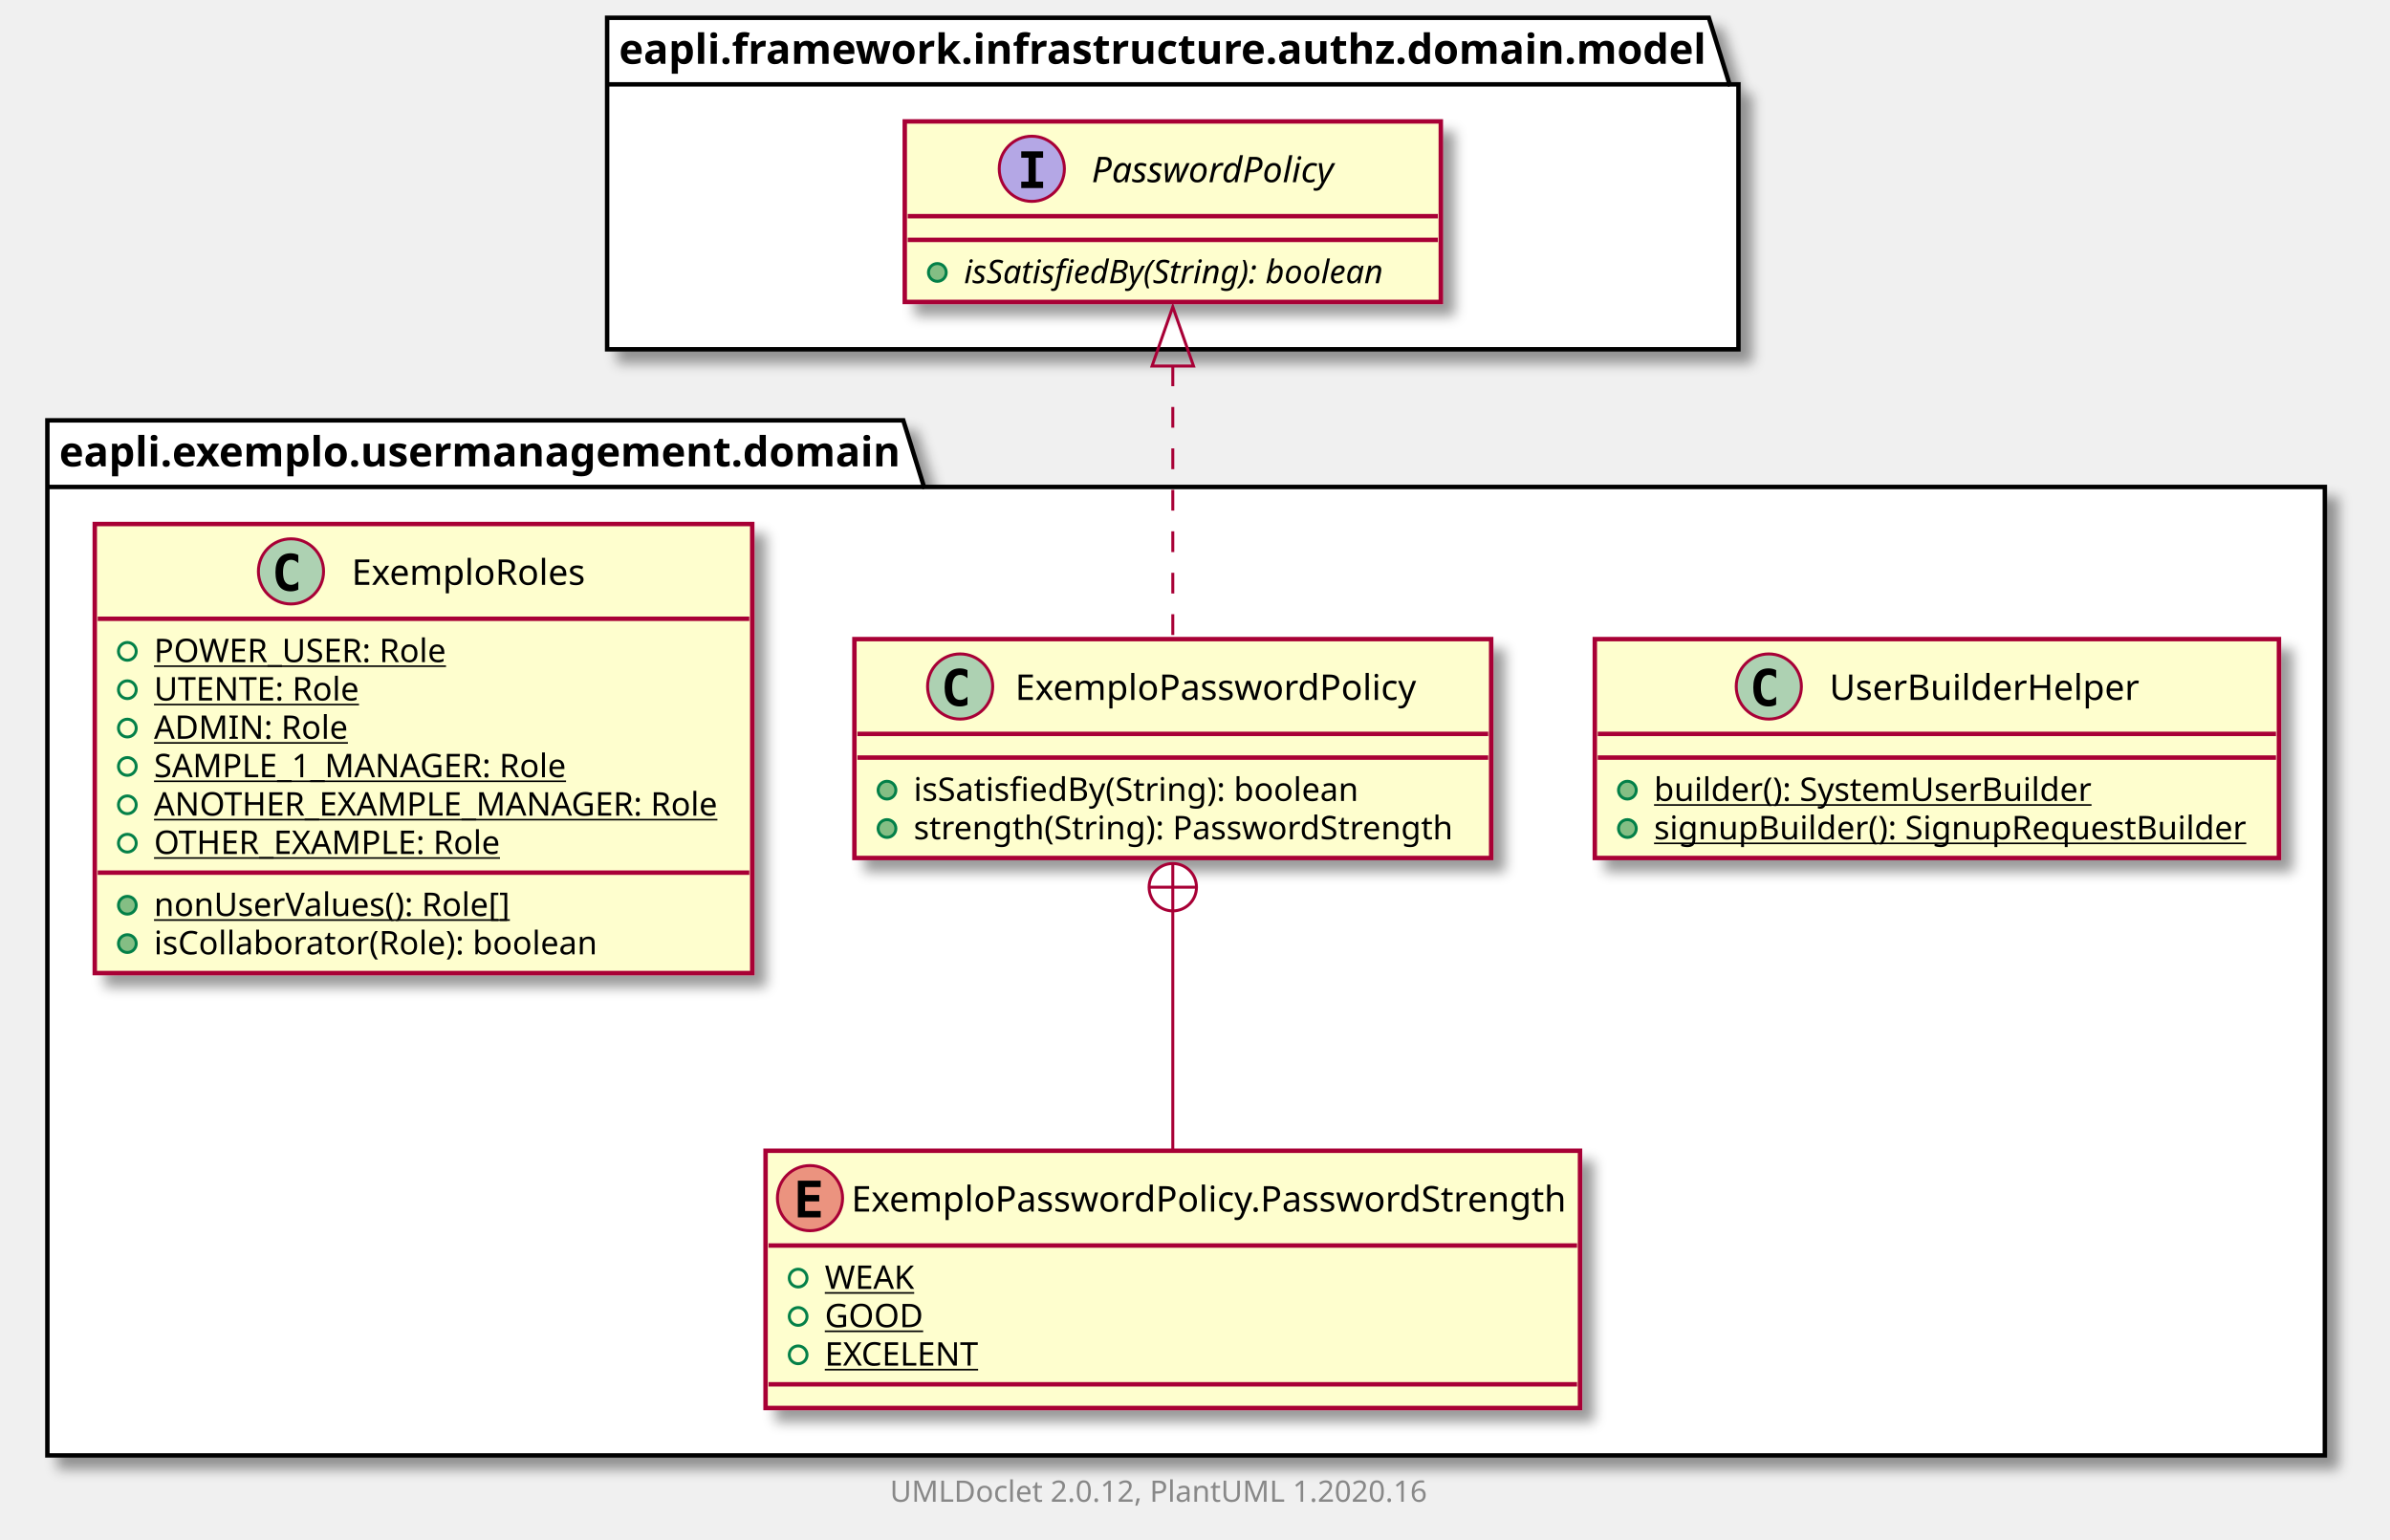
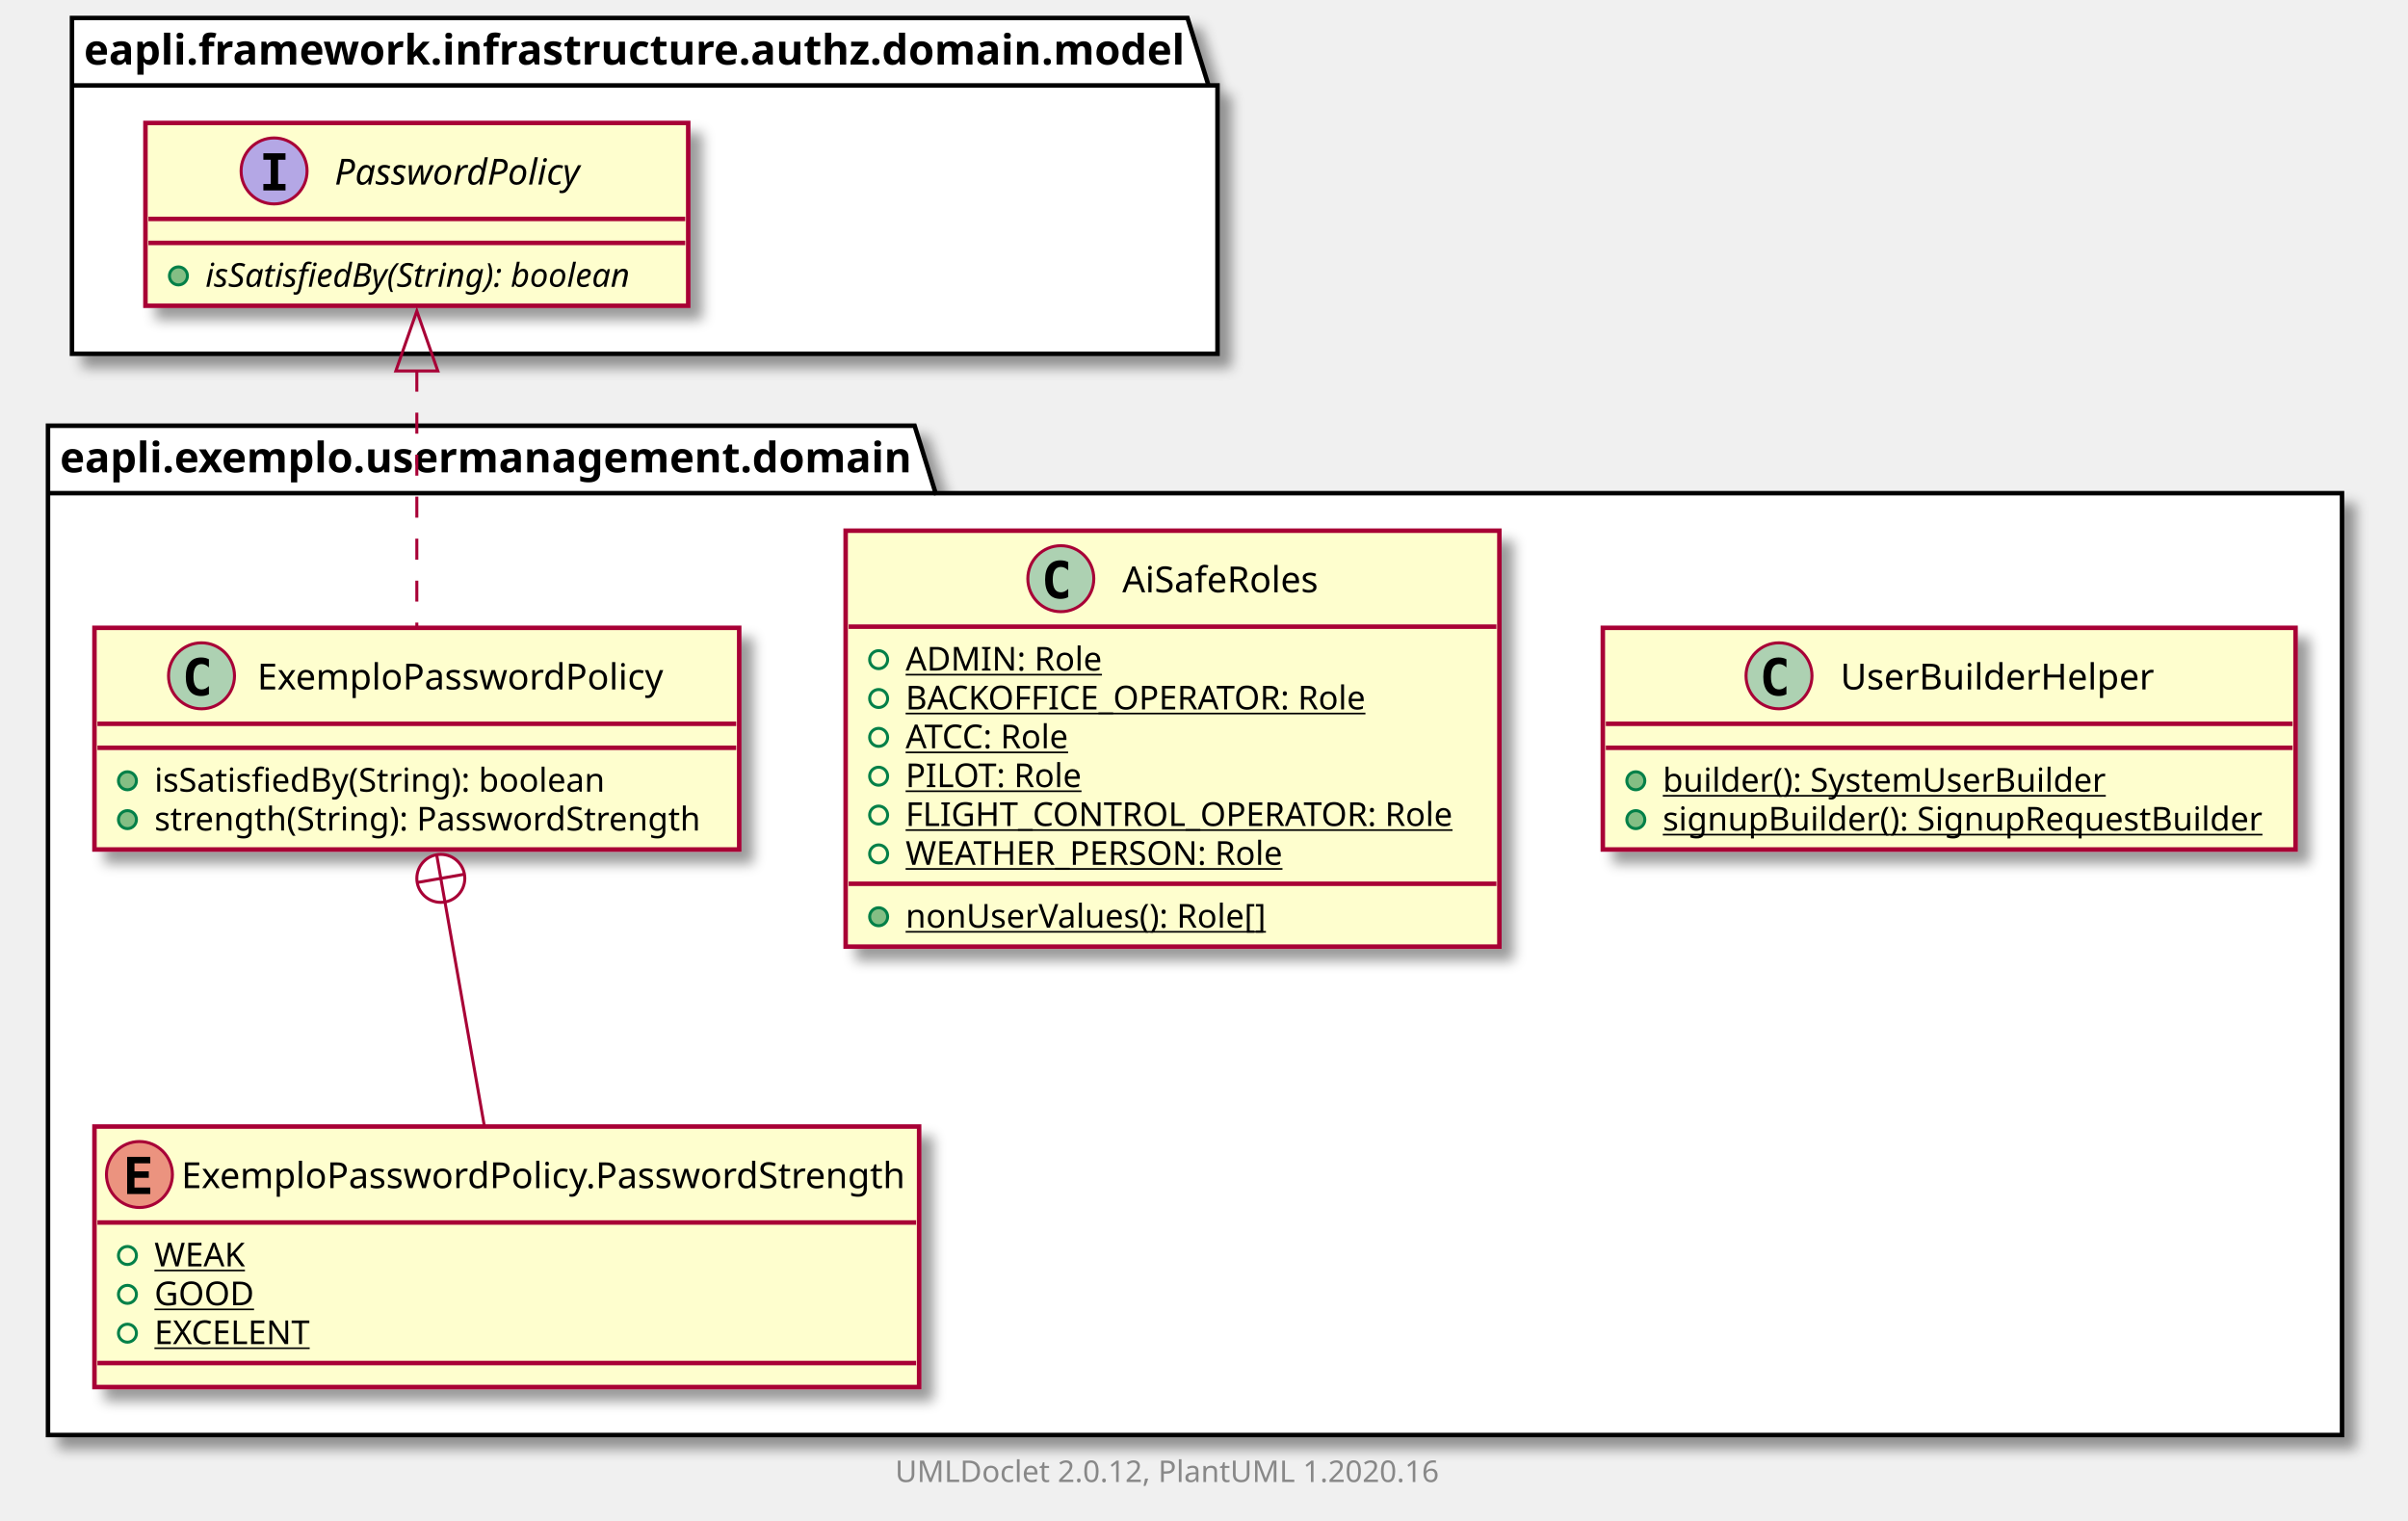
- <svg xmlns="http://www.w3.org/2000/svg" xmlns:xlink="http://www.w3.org/1999/xlink" contentScriptType="application/ecmascript" contentStyleType="text/css" height="520px" preserveAspectRatio="none" style="width:807px;height:520px;" version="1.1" viewBox="0 0 807 520" width="807px" zoomAndPan="magnify">
+ <svg xmlns="http://www.w3.org/2000/svg" xmlns:xlink="http://www.w3.org/1999/xlink" contentScriptType="application/ecmascript" contentStyleType="text/css" height="507px" preserveAspectRatio="none" style="width:803px;height:507px;" version="1.1" viewBox="0 0 803 507" width="803px" zoomAndPan="magnify">
  <defs>
-     <filter height="300%" id="fkyhq9nw8nkin" width="300%" x="-1" y="-1">
+     <filter height="300%" id="f1ncgszfnd3w5z" width="300%" x="-1" y="-1">
      <feGaussianBlur result="blurOut" stdDeviation="2.0" />
      <feColorMatrix in="blurOut" result="blurOut2" type="matrix" values="0 0 0 0 0 0 0 0 0 0 0 0 0 0 0 0 0 0 .4 0" />
      <feOffset dx="4.0" dy="4.0" in="blurOut2" result="blurOut3" />
      <feBlend in="SourceGraphic" in2="blurOut3" mode="normal" />
    </filter>
  </defs>
  <g>
-     <polygon fill="#FFFFFF" filter="url(#fkyhq9nw8nkin)" points="16,141.95,305,141.95,312,164.438,785,164.438,785,491.46,16,491.46,16,141.95" style="stroke: #000000; stroke-width: 1.5;" />
-     <line style="stroke: #000000; stroke-width: 1.5;" x1="16" x2="312" y1="164.438" y2="164.438" />
-     <text fill="#000000" font-family="sans-serif" font-size="14" font-weight="bold" lengthAdjust="spacingAndGlyphs" textLength="283" x="20" y="157.485">eapli.exemplo.usermanagement.domain</text>
-     <polygon fill="#FFFFFF" filter="url(#fkyhq9nw8nkin)" points="205,6,577,6,584,28.488,587,28.488,587,117.95,205,117.95,205,6" style="stroke: #000000; stroke-width: 1.5;" />
-     <line style="stroke: #000000; stroke-width: 1.5;" x1="205" x2="584" y1="28.488" y2="28.488" />
-     <text fill="#000000" font-family="sans-serif" font-size="14" font-weight="bold" lengthAdjust="spacingAndGlyphs" textLength="366" x="209" y="21.535">eapli.framework.infrastructure.authz.domain.model</text>
-     <a href="ExemploRoles.html" target="_top" title="ExemploRoles.html" xlink:actuate="onRequest" xlink:href="ExemploRoles.html" xlink:show="new" xlink:title="ExemploRoles.html" xlink:type="simple">
-       <rect codeLine="3" fill="#FEFECE" filter="url(#fkyhq9nw8nkin)" height="151.641" id="eapli.exemplo.usermanagement.domain.ExemploRoles" style="stroke: #A80036; stroke-width: 1.5;" width="222" x="32" y="176.95" />
-       <ellipse cx="98.25" cy="192.95" fill="#ADD1B2" rx="11" ry="11" style="stroke: #A80036; stroke-width: 1.0;" />
-       <path d="M100.723,199.093 Q100.142,199.392 99.503,199.541 Q98.864,199.691 98.158,199.691 Q95.651,199.691 94.332,198.039 Q93.012,196.387 93.012,193.266 Q93.012,190.137 94.332,188.485 Q95.651,186.833 98.158,186.833 Q98.864,186.833 99.511,186.982 Q100.159,187.132 100.723,187.43 L100.723,190.153 Q100.092,189.572 99.499,189.302 Q98.905,189.032 98.274,189.032 Q96.93,189.032 96.245,190.099 Q95.56,191.166 95.56,193.266 Q95.56,195.358 96.245,196.424 Q96.93,197.491 98.274,197.491 Q98.905,197.491 99.499,197.221 Q100.092,196.952 100.723,196.37 Z " />
-       <text fill="#000000" font-family="sans-serif" font-size="12" lengthAdjust="spacingAndGlyphs" textLength="81" x="118.75" y="197.485">ExemploRoles</text>
-       <line style="stroke: #A80036; stroke-width: 1.5;" x1="33" x2="253" y1="208.95" y2="208.95" />
-       <ellipse cx="43" cy="219.95" fill="none" rx="3" ry="3" style="stroke: #038048; stroke-width: 1.0;" />
-       <text fill="#000000" font-family="sans-serif" font-size="11" lengthAdjust="spacingAndGlyphs" text-decoration="underline" textLength="99" x="52" y="223.585">POWER_USER: Role</text>
-       <ellipse cx="43" cy="232.905" fill="none" rx="3" ry="3" style="stroke: #038048; stroke-width: 1.0;" />
-       <text fill="#000000" font-family="sans-serif" font-size="11" lengthAdjust="spacingAndGlyphs" text-decoration="underline" textLength="71" x="52" y="236.54">UTENTE: Role</text>
-       <ellipse cx="43" cy="245.86" fill="none" rx="3" ry="3" style="stroke: #038048; stroke-width: 1.0;" />
-       <text fill="#000000" font-family="sans-serif" font-size="11" lengthAdjust="spacingAndGlyphs" text-decoration="underline" textLength="65" x="52" y="249.495">ADMIN: Role</text>
-       <ellipse cx="43" cy="258.815" fill="none" rx="3" ry="3" style="stroke: #038048; stroke-width: 1.0;" />
-       <text fill="#000000" font-family="sans-serif" font-size="11" lengthAdjust="spacingAndGlyphs" text-decoration="underline" textLength="143" x="52" y="262.45">SAMPLE_1_MANAGER: Role</text>
-       <ellipse cx="43" cy="271.77" fill="none" rx="3" ry="3" style="stroke: #038048; stroke-width: 1.0;" />
-       <text fill="#000000" font-family="sans-serif" font-size="11" lengthAdjust="spacingAndGlyphs" text-decoration="underline" textLength="196" x="52" y="275.405">ANOTHER_EXAMPLE_MANAGER: Role</text>
-       <ellipse cx="43" cy="284.725" fill="none" rx="3" ry="3" style="stroke: #038048; stroke-width: 1.0;" />
-       <text fill="#000000" font-family="sans-serif" font-size="11" lengthAdjust="spacingAndGlyphs" text-decoration="underline" textLength="120" x="52" y="288.36">OTHER_EXAMPLE: Role</text>
-       <line style="stroke: #A80036; stroke-width: 1.5;" x1="33" x2="253" y1="294.68" y2="294.68" />
-       <ellipse cx="43" cy="305.68" fill="#84BE84" rx="3" ry="3" style="stroke: #038048; stroke-width: 1.0;" />
-       <text fill="#000000" font-family="sans-serif" font-size="11" lengthAdjust="spacingAndGlyphs" text-decoration="underline" textLength="126" x="52" y="309.315">nonUserValues(): Role[]</text>
-       <ellipse cx="43" cy="318.635" fill="#84BE84" rx="3" ry="3" style="stroke: #038048; stroke-width: 1.0;" />
-       <text fill="#000000" font-family="sans-serif" font-size="11" lengthAdjust="spacingAndGlyphs" textLength="157" x="52" y="322.27">isCollaborator(Role): boolean</text>
-     </a>
+     <polygon fill="#FFFFFF" filter="url(#f1ncgszfnd3w5z)" points="16,141.96,305,141.96,312,164.448,781,164.448,781,478.51,16,478.51,16,141.96" style="stroke: #000000; stroke-width: 1.5;" />
+     <line style="stroke: #000000; stroke-width: 1.5;" x1="16" x2="312" y1="164.448" y2="164.448" />
+     <text fill="#000000" font-family="sans-serif" font-size="14" font-weight="bold" lengthAdjust="spacingAndGlyphs" textLength="283" x="20" y="157.495">eapli.exemplo.usermanagement.domain</text>
+     <polygon fill="#FFFFFF" filter="url(#f1ncgszfnd3w5z)" points="24,6,396,6,403,28.488,406,28.488,406,117.96,24,117.96,24,6" style="stroke: #000000; stroke-width: 1.5;" />
+     <line style="stroke: #000000; stroke-width: 1.5;" x1="24" x2="403" y1="28.488" y2="28.488" />
+     <text fill="#000000" font-family="sans-serif" font-size="14" font-weight="bold" lengthAdjust="spacingAndGlyphs" textLength="366" x="28" y="21.535">eapli.framework.infrastructure.authz.domain.model</text>
    <a href="ExemploPasswordPolicy.html" target="_top" title="ExemploPasswordPolicy.html" xlink:actuate="onRequest" xlink:href="ExemploPasswordPolicy.html" xlink:show="new" xlink:title="ExemploPasswordPolicy.html" xlink:type="simple">
-       <rect codeLine="14" fill="#FEFECE" filter="url(#fkyhq9nw8nkin)" height="73.91" id="eapli.exemplo.usermanagement.domain.ExemploPasswordPolicy" style="stroke: #A80036; stroke-width: 1.5;" width="215" x="288.5" y="215.82" />
-       <ellipse cx="324.2" cy="231.82" fill="#ADD1B2" rx="11" ry="11" style="stroke: #A80036; stroke-width: 1.0;" />
-       <path d="M326.673,237.963 Q326.092,238.262 325.453,238.411 Q324.814,238.561 324.108,238.561 Q321.601,238.561 320.281,236.909 Q318.962,235.257 318.962,232.136 Q318.962,229.006 320.281,227.355 Q321.601,225.703 324.108,225.703 Q324.814,225.703 325.461,225.852 Q326.109,226.002 326.673,226.3 L326.673,229.023 Q326.042,228.442 325.449,228.172 Q324.855,227.903 324.224,227.903 Q322.88,227.903 322.195,228.969 Q321.51,230.036 321.51,232.136 Q321.51,234.228 322.195,235.294 Q322.88,236.361 324.224,236.361 Q324.855,236.361 325.449,236.091 Q326.042,235.821 326.673,235.24 Z " />
-       <text fill="#000000" font-family="sans-serif" font-size="12" lengthAdjust="spacingAndGlyphs" textLength="137" x="342.8" y="236.355">ExemploPasswordPolicy</text>
-       <line style="stroke: #A80036; stroke-width: 1.5;" x1="289.5" x2="502.5" y1="247.82" y2="247.82" />
-       <line style="stroke: #A80036; stroke-width: 1.5;" x1="289.5" x2="502.5" y1="255.82" y2="255.82" />
-       <ellipse cx="299.5" cy="266.82" fill="#84BE84" rx="3" ry="3" style="stroke: #038048; stroke-width: 1.0;" />
-       <text fill="#000000" font-family="sans-serif" font-size="11" lengthAdjust="spacingAndGlyphs" textLength="155" x="308.5" y="270.455">isSatisfiedBy(String): boolean</text>
-       <ellipse cx="299.5" cy="279.775" fill="#84BE84" rx="3" ry="3" style="stroke: #038048; stroke-width: 1.0;" />
-       <text fill="#000000" font-family="sans-serif" font-size="11" lengthAdjust="spacingAndGlyphs" textLength="189" x="308.5" y="283.41">strength(String): PasswordStrength</text>
+       <rect codeLine="3" fill="#FEFECE" filter="url(#f1ncgszfnd3w5z)" height="73.91" id="eapli.exemplo.usermanagement.domain.ExemploPasswordPolicy" style="stroke: #A80036; stroke-width: 1.5;" width="215" x="31.5" y="209.35" />
+       <ellipse cx="67.2" cy="225.35" fill="#ADD1B2" rx="11" ry="11" style="stroke: #A80036; stroke-width: 1.0;" />
+       <path d="M69.673,231.493 Q69.092,231.792 68.453,231.941 Q67.814,232.091 67.108,232.091 Q64.601,232.091 63.282,230.439 Q61.962,228.787 61.962,225.666 Q61.962,222.536 63.282,220.885 Q64.601,219.233 67.108,219.233 Q67.814,219.233 68.461,219.382 Q69.109,219.532 69.673,219.831 L69.673,222.553 Q69.042,221.972 68.449,221.702 Q67.855,221.433 67.224,221.433 Q65.88,221.433 65.195,222.499 Q64.51,223.566 64.51,225.666 Q64.51,227.758 65.195,228.824 Q65.88,229.891 67.224,229.891 Q67.855,229.891 68.449,229.621 Q69.042,229.351 69.673,228.77 Z " />
+       <text fill="#000000" font-family="sans-serif" font-size="12" lengthAdjust="spacingAndGlyphs" textLength="137" x="85.8" y="229.885">ExemploPasswordPolicy</text>
+       <line style="stroke: #A80036; stroke-width: 1.5;" x1="32.5" x2="245.5" y1="241.35" y2="241.35" />
+       <line style="stroke: #A80036; stroke-width: 1.5;" x1="32.5" x2="245.5" y1="249.35" y2="249.35" />
+       <ellipse cx="42.5" cy="260.35" fill="#84BE84" rx="3" ry="3" style="stroke: #038048; stroke-width: 1.0;" />
+       <text fill="#000000" font-family="sans-serif" font-size="11" lengthAdjust="spacingAndGlyphs" textLength="155" x="51.5" y="263.985">isSatisfiedBy(String): boolean</text>
+       <ellipse cx="42.5" cy="273.305" fill="#84BE84" rx="3" ry="3" style="stroke: #038048; stroke-width: 1.0;" />
+       <text fill="#000000" font-family="sans-serif" font-size="11" lengthAdjust="spacingAndGlyphs" textLength="189" x="51.5" y="276.94">strength(String): PasswordStrength</text>
    </a>
    <a href="ExemploPasswordPolicy.PasswordStrength.html" target="_top" title="ExemploPasswordPolicy.PasswordStrength.html" xlink:actuate="onRequest" xlink:href="ExemploPasswordPolicy.PasswordStrength.html" xlink:show="new" xlink:title="ExemploPasswordPolicy.PasswordStrength.html" xlink:type="simple">
-       <rect codeLine="19" fill="#FEFECE" filter="url(#fkyhq9nw8nkin)" height="86.865" id="eapli.exemplo.usermanagement.domain.ExemploPasswordPolicy.PasswordStrength" style="stroke: #A80036; stroke-width: 1.5;" width="275" x="258.5" y="388.59" />
-       <ellipse cx="273.5" cy="404.59" fill="#EB937F" rx="11" ry="11" style="stroke: #A80036; stroke-width: 1.0;" />
-       <path d="M277.114,411.09 L269.394,411.09 L269.394,398.697 L277.114,398.697 L277.114,400.855 L271.843,400.855 L271.843,403.528 L276.616,403.528 L276.616,405.686 L271.843,405.686 L271.843,408.932 L277.114,408.932 Z " />
-       <text fill="#000000" font-family="sans-serif" font-size="12" lengthAdjust="spacingAndGlyphs" textLength="243" x="287.5" y="409.125">ExemploPasswordPolicy.PasswordStrength</text>
-       <line style="stroke: #A80036; stroke-width: 1.5;" x1="259.5" x2="532.5" y1="420.59" y2="420.59" />
-       <ellipse cx="269.5" cy="431.59" fill="none" rx="3" ry="3" style="stroke: #038048; stroke-width: 1.0;" />
-       <text fill="#000000" font-family="sans-serif" font-size="11" lengthAdjust="spacingAndGlyphs" text-decoration="underline" textLength="30" x="278.5" y="435.225">WEAK</text>
-       <ellipse cx="269.5" cy="444.545" fill="none" rx="3" ry="3" style="stroke: #038048; stroke-width: 1.0;" />
-       <text fill="#000000" font-family="sans-serif" font-size="11" lengthAdjust="spacingAndGlyphs" text-decoration="underline" textLength="34" x="278.5" y="448.18">GOOD</text>
-       <ellipse cx="269.5" cy="457.5" fill="none" rx="3" ry="3" style="stroke: #038048; stroke-width: 1.0;" />
-       <text fill="#000000" font-family="sans-serif" font-size="11" lengthAdjust="spacingAndGlyphs" text-decoration="underline" textLength="54" x="278.5" y="461.135">EXCELENT</text>
-       <line style="stroke: #A80036; stroke-width: 1.5;" x1="259.5" x2="532.5" y1="467.455" y2="467.455" />
+       <rect codeLine="8" fill="#FEFECE" filter="url(#f1ncgszfnd3w5z)" height="86.865" id="eapli.exemplo.usermanagement.domain.ExemploPasswordPolicy.PasswordStrength" style="stroke: #A80036; stroke-width: 1.5;" width="275" x="31.5" y="375.64" />
+       <ellipse cx="46.5" cy="391.64" fill="#EB937F" rx="11" ry="11" style="stroke: #A80036; stroke-width: 1.0;" />
+       <path d="M50.114,398.14 L42.395,398.14 L42.395,385.747 L50.114,385.747 L50.114,387.905 L44.843,387.905 L44.843,390.578 L49.616,390.578 L49.616,392.736 L44.843,392.736 L44.843,395.982 L50.114,395.982 Z " />
+       <text fill="#000000" font-family="sans-serif" font-size="12" lengthAdjust="spacingAndGlyphs" textLength="243" x="60.5" y="396.175">ExemploPasswordPolicy.PasswordStrength</text>
+       <line style="stroke: #A80036; stroke-width: 1.5;" x1="32.5" x2="305.5" y1="407.64" y2="407.64" />
+       <ellipse cx="42.5" cy="418.64" fill="none" rx="3" ry="3" style="stroke: #038048; stroke-width: 1.0;" />
+       <text fill="#000000" font-family="sans-serif" font-size="11" lengthAdjust="spacingAndGlyphs" text-decoration="underline" textLength="30" x="51.5" y="422.275">WEAK</text>
+       <ellipse cx="42.5" cy="431.595" fill="none" rx="3" ry="3" style="stroke: #038048; stroke-width: 1.0;" />
+       <text fill="#000000" font-family="sans-serif" font-size="11" lengthAdjust="spacingAndGlyphs" text-decoration="underline" textLength="34" x="51.5" y="435.23">GOOD</text>
+       <ellipse cx="42.5" cy="444.55" fill="none" rx="3" ry="3" style="stroke: #038048; stroke-width: 1.0;" />
+       <text fill="#000000" font-family="sans-serif" font-size="11" lengthAdjust="spacingAndGlyphs" text-decoration="underline" textLength="54" x="51.5" y="448.185">EXCELENT</text>
+       <line style="stroke: #A80036; stroke-width: 1.5;" x1="32.5" x2="305.5" y1="454.505" y2="454.505" />
+     </a>
+     <a href="AiSafeRoles.html" target="_top" title="AiSafeRoles.html" xlink:actuate="onRequest" xlink:href="AiSafeRoles.html" xlink:show="new" xlink:title="AiSafeRoles.html" xlink:type="simple">
+       <rect codeLine="14" fill="#FEFECE" filter="url(#f1ncgszfnd3w5z)" height="138.685" id="eapli.exemplo.usermanagement.domain.AiSafeRoles" style="stroke: #A80036; stroke-width: 1.5;" width="218" x="282" y="176.96" />
+       <ellipse cx="353.75" cy="192.96" fill="#ADD1B2" rx="11" ry="11" style="stroke: #A80036; stroke-width: 1.0;" />
+       <path d="M356.223,199.103 Q355.642,199.402 355.003,199.551 Q354.364,199.701 353.658,199.701 Q351.151,199.701 349.832,198.049 Q348.512,196.397 348.512,193.276 Q348.512,190.147 349.832,188.495 Q351.151,186.843 353.658,186.843 Q354.364,186.843 355.011,186.992 Q355.659,187.142 356.223,187.44 L356.223,190.163 Q355.592,189.582 354.999,189.312 Q354.405,189.042 353.774,189.042 Q352.43,189.042 351.745,190.109 Q351.06,191.176 351.06,193.276 Q351.06,195.368 351.745,196.434 Q352.43,197.501 353.774,197.501 Q354.405,197.501 354.999,197.231 Q355.592,196.962 356.223,196.38 Z " />
+       <text fill="#000000" font-family="sans-serif" font-size="12" lengthAdjust="spacingAndGlyphs" textLength="66" x="374.25" y="197.495">AiSafeRoles</text>
+       <line style="stroke: #A80036; stroke-width: 1.5;" x1="283" x2="499" y1="208.96" y2="208.96" />
+       <ellipse cx="293" cy="219.96" fill="none" rx="3" ry="3" style="stroke: #038048; stroke-width: 1.0;" />
+       <text fill="#000000" font-family="sans-serif" font-size="11" lengthAdjust="spacingAndGlyphs" text-decoration="underline" textLength="65" x="302" y="223.595">ADMIN: Role</text>
+       <ellipse cx="293" cy="232.915" fill="none" rx="3" ry="3" style="stroke: #038048; stroke-width: 1.0;" />
+       <text fill="#000000" font-family="sans-serif" font-size="11" lengthAdjust="spacingAndGlyphs" text-decoration="underline" textLength="161" x="302" y="236.55">BACKOFFICE_OPERATOR: Role</text>
+       <ellipse cx="293" cy="245.87" fill="none" rx="3" ry="3" style="stroke: #038048; stroke-width: 1.0;" />
+       <text fill="#000000" font-family="sans-serif" font-size="11" lengthAdjust="spacingAndGlyphs" text-decoration="underline" textLength="60" x="302" y="249.505">ATCC: Role</text>
+       <ellipse cx="293" cy="258.825" fill="none" rx="3" ry="3" style="stroke: #038048; stroke-width: 1.0;" />
+       <text fill="#000000" font-family="sans-serif" font-size="11" lengthAdjust="spacingAndGlyphs" text-decoration="underline" textLength="60" x="302" y="262.46">PILOT: Role</text>
+       <ellipse cx="293" cy="271.78" fill="none" rx="3" ry="3" style="stroke: #038048; stroke-width: 1.0;" />
+       <text fill="#000000" font-family="sans-serif" font-size="11" lengthAdjust="spacingAndGlyphs" text-decoration="underline" textLength="192" x="302" y="275.415">FLIGHT_CONTROL_OPERATOR: Role</text>
+       <ellipse cx="293" cy="284.735" fill="none" rx="3" ry="3" style="stroke: #038048; stroke-width: 1.0;" />
+       <text fill="#000000" font-family="sans-serif" font-size="11" lengthAdjust="spacingAndGlyphs" text-decoration="underline" textLength="128" x="302" y="288.37">WEATHER_PERSON: Role</text>
+       <line style="stroke: #A80036; stroke-width: 1.5;" x1="283" x2="499" y1="294.69" y2="294.69" />
+       <ellipse cx="293" cy="305.69" fill="#84BE84" rx="3" ry="3" style="stroke: #038048; stroke-width: 1.0;" />
+       <text fill="#000000" font-family="sans-serif" font-size="11" lengthAdjust="spacingAndGlyphs" text-decoration="underline" textLength="126" x="302" y="309.325">nonUserValues(): Role[]</text>
    </a>
    <a href="UserBuilderHelper.html" target="_top" title="UserBuilderHelper.html" xlink:actuate="onRequest" xlink:href="UserBuilderHelper.html" xlink:show="new" xlink:title="UserBuilderHelper.html" xlink:type="simple">
-       <rect codeLine="25" fill="#FEFECE" filter="url(#fkyhq9nw8nkin)" height="73.91" id="eapli.exemplo.usermanagement.domain.UserBuilderHelper" style="stroke: #A80036; stroke-width: 1.5;" width="231" x="538.5" y="215.82" />
-       <ellipse cx="597.25" cy="231.82" fill="#ADD1B2" rx="11" ry="11" style="stroke: #A80036; stroke-width: 1.0;" />
-       <path d="M599.723,237.963 Q599.142,238.262 598.503,238.411 Q597.864,238.561 597.158,238.561 Q594.651,238.561 593.332,236.909 Q592.012,235.257 592.012,232.136 Q592.012,229.006 593.332,227.355 Q594.651,225.703 597.158,225.703 Q597.864,225.703 598.511,225.852 Q599.159,226.002 599.723,226.3 L599.723,229.023 Q599.092,228.442 598.499,228.172 Q597.905,227.903 597.274,227.903 Q595.93,227.903 595.245,228.969 Q594.56,230.036 594.56,232.136 Q594.56,234.228 595.245,235.294 Q595.93,236.361 597.274,236.361 Q597.905,236.361 598.499,236.091 Q599.092,235.821 599.723,235.24 Z " />
-       <text fill="#000000" font-family="sans-serif" font-size="12" lengthAdjust="spacingAndGlyphs" textLength="105" x="617.75" y="236.355">UserBuilderHelper</text>
-       <line style="stroke: #A80036; stroke-width: 1.5;" x1="539.5" x2="768.5" y1="247.82" y2="247.82" />
-       <line style="stroke: #A80036; stroke-width: 1.5;" x1="539.5" x2="768.5" y1="255.82" y2="255.82" />
-       <ellipse cx="549.5" cy="266.82" fill="#84BE84" rx="3" ry="3" style="stroke: #038048; stroke-width: 1.0;" />
-       <text fill="#000000" font-family="sans-serif" font-size="11" lengthAdjust="spacingAndGlyphs" text-decoration="underline" textLength="152" x="558.5" y="270.455">builder(): SystemUserBuilder</text>
-       <ellipse cx="549.5" cy="279.775" fill="#84BE84" rx="3" ry="3" style="stroke: #038048; stroke-width: 1.0;" />
-       <text fill="#000000" font-family="sans-serif" font-size="11" lengthAdjust="spacingAndGlyphs" text-decoration="underline" textLength="205" x="558.5" y="283.41">signupBuilder(): SignupRequestBuilder</text>
+       <rect codeLine="24" fill="#FEFECE" filter="url(#f1ncgszfnd3w5z)" height="73.91" id="eapli.exemplo.usermanagement.domain.UserBuilderHelper" style="stroke: #A80036; stroke-width: 1.5;" width="231" x="534.5" y="209.35" />
+       <ellipse cx="593.25" cy="225.35" fill="#ADD1B2" rx="11" ry="11" style="stroke: #A80036; stroke-width: 1.0;" />
+       <path d="M595.723,231.493 Q595.142,231.792 594.503,231.941 Q593.864,232.091 593.158,232.091 Q590.651,232.091 589.332,230.439 Q588.012,228.787 588.012,225.666 Q588.012,222.536 589.332,220.885 Q590.651,219.233 593.158,219.233 Q593.864,219.233 594.511,219.382 Q595.159,219.532 595.723,219.831 L595.723,222.553 Q595.092,221.972 594.499,221.702 Q593.905,221.433 593.274,221.433 Q591.93,221.433 591.245,222.499 Q590.56,223.566 590.56,225.666 Q590.56,227.758 591.245,228.824 Q591.93,229.891 593.274,229.891 Q593.905,229.891 594.499,229.621 Q595.092,229.351 595.723,228.77 Z " />
+       <text fill="#000000" font-family="sans-serif" font-size="12" lengthAdjust="spacingAndGlyphs" textLength="105" x="613.75" y="229.885">UserBuilderHelper</text>
+       <line style="stroke: #A80036; stroke-width: 1.5;" x1="535.5" x2="764.5" y1="241.35" y2="241.35" />
+       <line style="stroke: #A80036; stroke-width: 1.5;" x1="535.5" x2="764.5" y1="249.35" y2="249.35" />
+       <ellipse cx="545.5" cy="260.35" fill="#84BE84" rx="3" ry="3" style="stroke: #038048; stroke-width: 1.0;" />
+       <text fill="#000000" font-family="sans-serif" font-size="11" lengthAdjust="spacingAndGlyphs" text-decoration="underline" textLength="152" x="554.5" y="263.985">builder(): SystemUserBuilder</text>
+       <ellipse cx="545.5" cy="273.305" fill="#84BE84" rx="3" ry="3" style="stroke: #038048; stroke-width: 1.0;" />
+       <text fill="#000000" font-family="sans-serif" font-size="11" lengthAdjust="spacingAndGlyphs" text-decoration="underline" textLength="205" x="554.5" y="276.94">signupBuilder(): SignupRequestBuilder</text>
    </a>
-     <rect codeLine="35" fill="#FEFECE" filter="url(#fkyhq9nw8nkin)" height="60.955" id="eapli.framework.infrastructure.authz.domain.model.PasswordPolicy" style="stroke: #A80036; stroke-width: 1.5;" width="181" x="305.5" y="41" />
-     <ellipse cx="348.4" cy="57" fill="#B4A7E5" rx="11" ry="11" style="stroke: #A80036; stroke-width: 1.0;" />
-     <path d="M344.828,53.265 L344.828,51.107 L352.207,51.107 L352.207,53.265 L349.742,53.265 L349.742,61.342 L352.207,61.342 L352.207,63.5 L344.828,63.5 L344.828,61.342 L347.293,61.342 L347.293,53.265 Z " />
-     <text fill="#000000" font-family="sans-serif" font-size="12" font-style="italic" lengthAdjust="spacingAndGlyphs" textLength="87" x="368.6" y="61.535">PasswordPolicy</text>
-     <line style="stroke: #A80036; stroke-width: 1.5;" x1="306.5" x2="485.5" y1="73" y2="73" />
-     <line style="stroke: #A80036; stroke-width: 1.5;" x1="306.5" x2="485.5" y1="81" y2="81" />
-     <ellipse cx="316.5" cy="92" fill="#84BE84" rx="3" ry="3" style="stroke: #038048; stroke-width: 1.0;" />
-     <text fill="#000000" font-family="sans-serif" font-size="11" font-style="italic" lengthAdjust="spacingAndGlyphs" textLength="155" x="325.5" y="95.635">isSatisfiedBy(String): boolean</text>
-     <path codeLine="30" d="M396,123.42 C396,152.84 396,189.14 396,215.62 " fill="none" id="eapli.framework.infrastructure.authz.domain.model.PasswordPolicy-backto-eapli.exemplo.usermanagement.domain.ExemploPasswordPolicy" style="stroke: #A80036; stroke-width: 1.0; stroke-dasharray: 7.0,7.0;" />
-     <polygon fill="none" points="389,123.6,396,103.6,403,123.6,389,123.6" style="stroke: #A80036; stroke-width: 1.0;" />
-     <path codeLine="31" d="M396,306.38 C396,332.48 396,363.6 396,388.22 " fill="none" id="eapli.exemplo.usermanagement.domain.ExemploPasswordPolicy-backto-eapli.exemplo.usermanagement.domain.ExemploPasswordPolicy.PasswordStrength" style="stroke: #A80036; stroke-width: 1.0;" />
-     <ellipse cx="396" cy="299.59" fill="#FFFFFF" rx="8" ry="8" style="stroke: #A80036; stroke-width: 1.0;" />
-     <line style="stroke: #A80036; stroke-width: 1.0;" x1="396" x2="396" y1="307.59" y2="291.59" />
-     <line style="stroke: #A80036; stroke-width: 1.0;" x1="388" x2="404" y1="299.59" y2="299.59" />
-     <text fill="#888888" font-family="sans-serif" font-size="10" lengthAdjust="spacingAndGlyphs" textLength="188" x="300.5" y="507.128">UMLDoclet 2.0.12, PlantUML 1.2020.16</text>
+     <rect codeLine="34" fill="#FEFECE" filter="url(#f1ncgszfnd3w5z)" height="60.955" id="eapli.framework.infrastructure.authz.domain.model.PasswordPolicy" style="stroke: #A80036; stroke-width: 1.5;" width="181" x="48.5" y="41" />
+     <ellipse cx="91.4" cy="57" fill="#B4A7E5" rx="11" ry="11" style="stroke: #A80036; stroke-width: 1.0;" />
+     <path d="M87.828,53.265 L87.828,51.107 L95.207,51.107 L95.207,53.265 L92.742,53.265 L92.742,61.342 L95.207,61.342 L95.207,63.5 L87.828,63.5 L87.828,61.342 L90.293,61.342 L90.293,53.265 Z " />
+     <text fill="#000000" font-family="sans-serif" font-size="12" font-style="italic" lengthAdjust="spacingAndGlyphs" textLength="87" x="111.6" y="61.535">PasswordPolicy</text>
+     <line style="stroke: #A80036; stroke-width: 1.5;" x1="49.5" x2="228.5" y1="73" y2="73" />
+     <line style="stroke: #A80036; stroke-width: 1.5;" x1="49.5" x2="228.5" y1="81" y2="81" />
+     <ellipse cx="59.5" cy="92" fill="#84BE84" rx="3" ry="3" style="stroke: #038048; stroke-width: 1.0;" />
+     <text fill="#000000" font-family="sans-serif" font-size="11" font-style="italic" lengthAdjust="spacingAndGlyphs" textLength="155" x="68.5" y="95.635">isSatisfiedBy(String): boolean</text>
+     <path codeLine="29" d="M139,123.61 C139,151.09 139,184.31 139,209.1 " fill="none" id="eapli.framework.infrastructure.authz.domain.model.PasswordPolicy-backto-eapli.exemplo.usermanagement.domain.ExemploPasswordPolicy" style="stroke: #A80036; stroke-width: 1.0; stroke-dasharray: 7.0,7.0;" />
+     <polygon fill="none" points="132,123.7,139,103.7,146,123.7,132,123.7" style="stroke: #A80036; stroke-width: 1.0;" />
+     <path codeLine="30" d="M148.17,299.53 C152.44,323.8 157.44,352.3 161.48,375.27 " fill="none" id="eapli.exemplo.usermanagement.domain.ExemploPasswordPolicy-backto-eapli.exemplo.usermanagement.domain.ExemploPasswordPolicy.PasswordStrength" style="stroke: #A80036; stroke-width: 1.0;" />
+     <ellipse cx="146.999" cy="292.89" fill="#FFFFFF" rx="8" ry="8" style="stroke: #A80036; stroke-width: 1.0;" />
+     <line style="stroke: #A80036; stroke-width: 1.0;" x1="148.379" x2="145.62" y1="300.77" y2="285.01" />
+     <line style="stroke: #A80036; stroke-width: 1.0;" x1="139.119" x2="154.88" y1="294.27" y2="291.511" />
+     <text fill="#888888" font-family="sans-serif" font-size="10" lengthAdjust="spacingAndGlyphs" textLength="188" x="298.5" y="494.178">UMLDoclet 2.0.12, PlantUML 1.2020.16</text>
  </g>
</svg>
